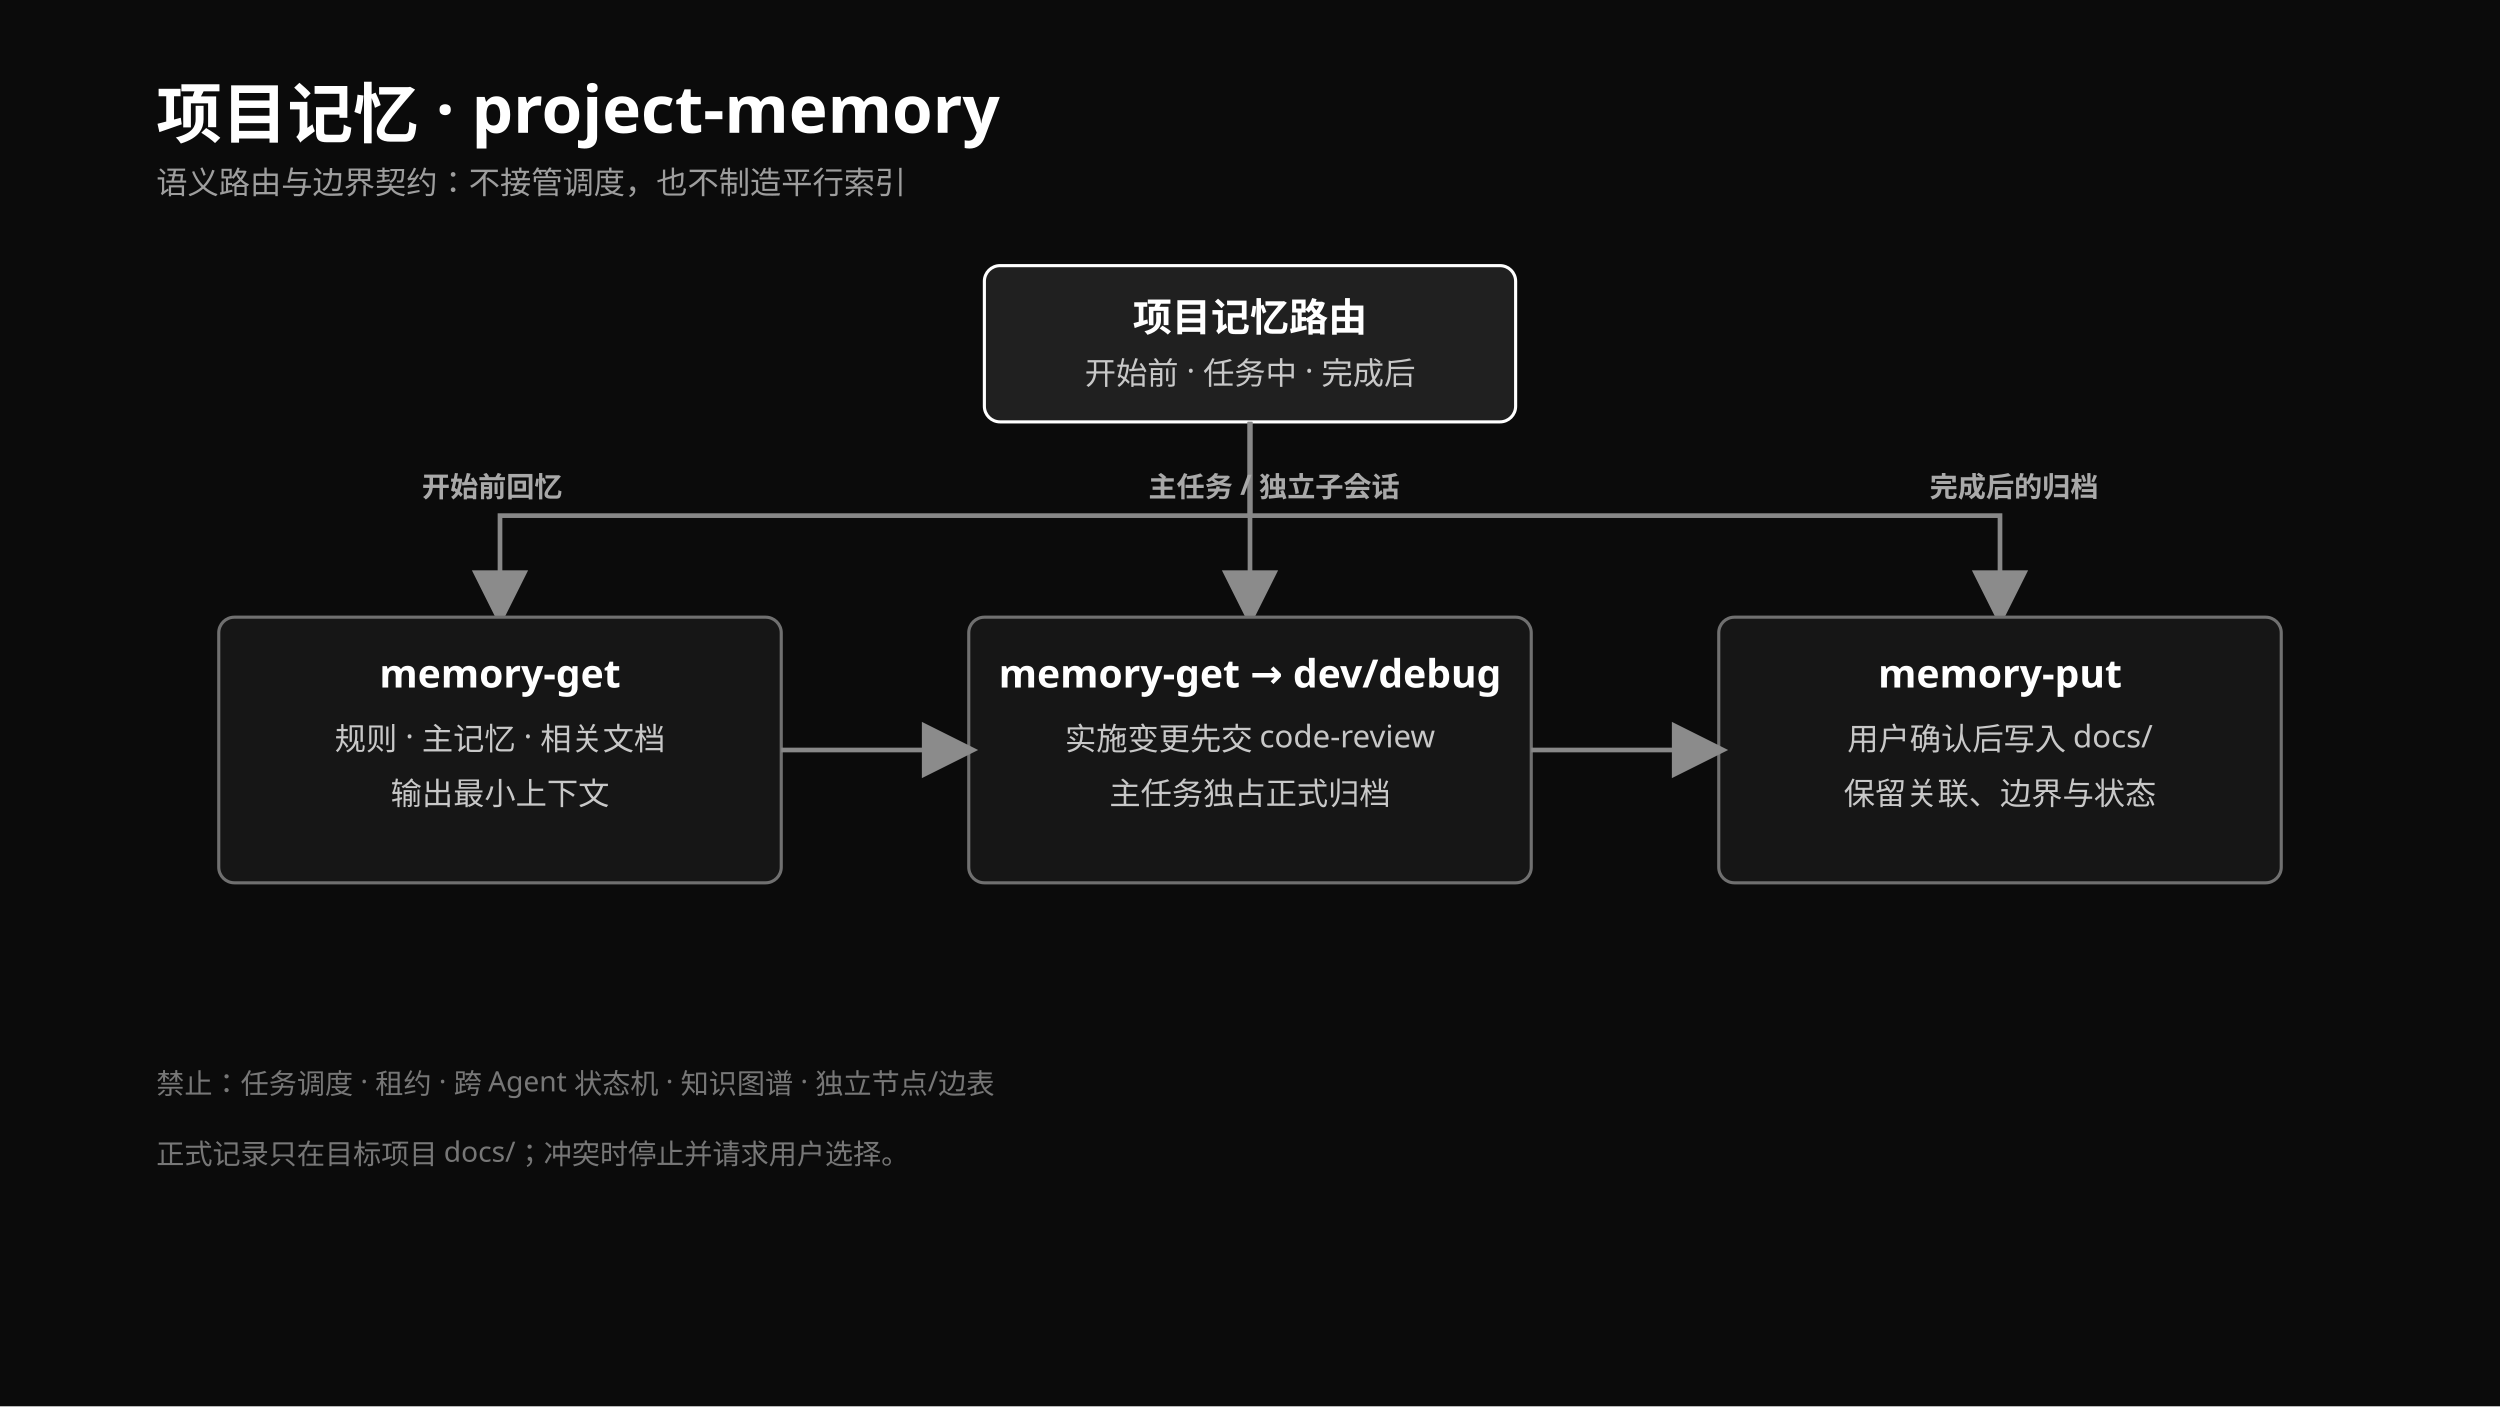
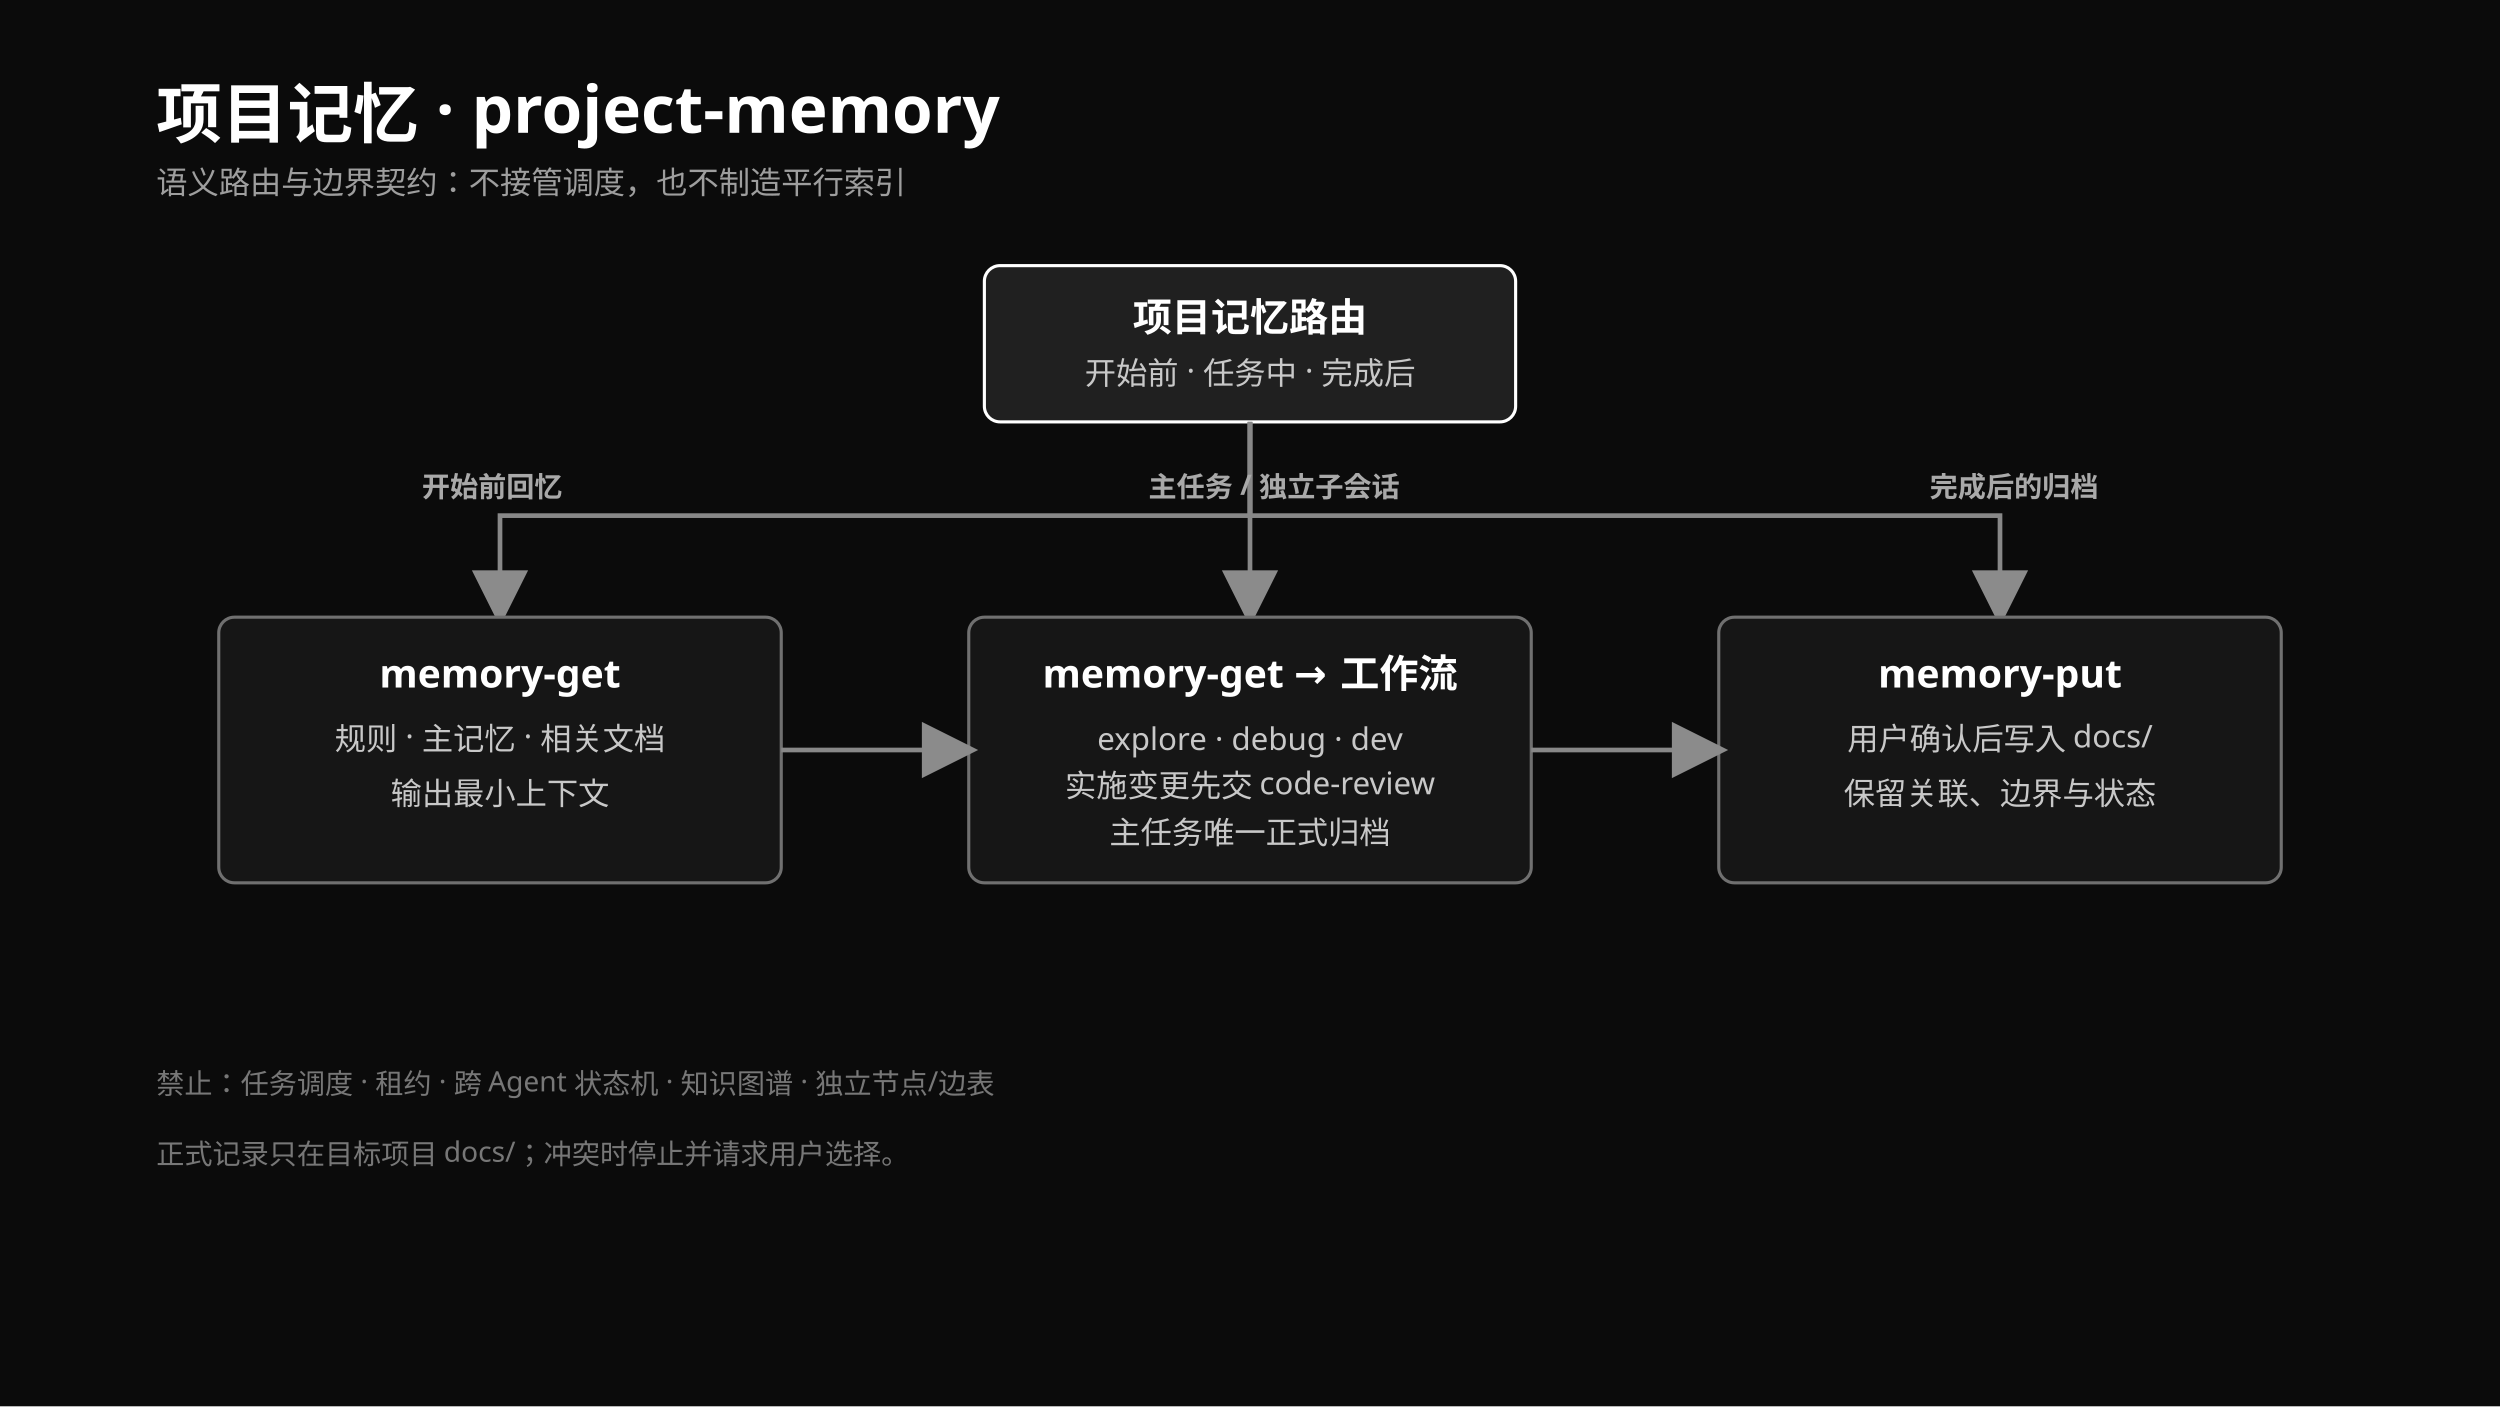
<svg xmlns="http://www.w3.org/2000/svg" width="1600" height="900" viewBox="0 0 1600 900" role="img" aria-labelledby="title desc">
  <defs>
    <marker id="arrow" markerWidth="12" markerHeight="12" refX="10" refY="6" orient="auto">
      <path d="M0,0 L12,6 L0,12 Z" fill="#8b8b8b" />
    </marker>
    <style>
      .bg{fill:#0b0b0b}.title{fill:#fff;font:700 42px "Segoe UI","Microsoft YaHei",sans-serif}.subtitle{fill:#9e9e9e;font:400 20px "Segoe UI","Microsoft YaHei",sans-serif}.node{fill:#161616;stroke:#707070;stroke-width:2}.node-strong{fill:#202020;stroke:#fff;stroke-width:2}.node-title{fill:#fff;font:700 25px "Segoe UI","Microsoft YaHei",sans-serif}.node-body{fill:#c8c8c8;font:400 20px "Segoe UI","Microsoft YaHei",sans-serif}.line{fill:none;stroke:#888;stroke-width:3;marker-end:url(#arrow)}.label{fill:#a9a9a9;font:600 18px "Segoe UI","Microsoft YaHei",sans-serif}.note{fill:#777;font:400 18px "Segoe UI","Microsoft YaHei",sans-serif}
    </style>
  </defs>
  <rect class="bg" width="1600" height="900" />
  <text class="title" x="100" y="88">项目记忆 · project-memory</text>
  <text class="subtitle" x="100" y="124">语义路由与边界契约：不接管调度，也不制造平行索引</text>
  <rect class="node-strong" x="630" y="170" width="340" height="100" rx="10" />
  <text class="node-title" x="800" y="212" text-anchor="middle">项目记忆路由</text>
  <text class="node-body" x="800" y="246" text-anchor="middle">开始前 · 任务中 · 完成后</text>
  <path class="line" d="M800 270 V330 H320 V395" />
  <path class="line" d="M800 270 V330 H800 V395" />
  <path class="line" d="M800 270 V330 H1280 V395" />
  <text class="label" x="270" y="318">开始前回忆</text>
  <text class="label" x="735" y="318">主任务 / 独立子会话</text>
  <text class="label" x="1235" y="318">完成后的归档</text>
  <rect class="node" x="140" y="395" width="360" height="170" rx="10" />
  <text class="node-title" x="320" y="440" text-anchor="middle">memory-get</text>
  <text class="node-body" x="320" y="480" text-anchor="middle">规则 · 主记忆 · 相关文档</text>
  <text class="node-body" x="320" y="515" text-anchor="middle">输出最小上下文</text>
  <rect class="node" x="620" y="395" width="360" height="170" rx="10" />
-   <text class="node-title" x="800" y="440" text-anchor="middle">memory-get → dev/debug</text>
-   <text class="node-body" x="800" y="480" text-anchor="middle">实施变更先交 code-review</text>
-   <text class="node-body" x="800" y="515" text-anchor="middle">主任务独占正式归档</text>
+   <text class="node-title" x="800" y="440" text-anchor="middle">memory-get → 工作流</text>
+   <text class="node-body" x="800" y="480" text-anchor="middle">explore · debug · dev</text>
+   <text class="node-body" x="800" y="510" text-anchor="middle">实施变更先交 code-review</text>
+   <text class="node-body" x="800" y="540" text-anchor="middle">主任务唯一正式归档</text>
  <rect class="node" x="1100" y="395" width="360" height="170" rx="10" />
  <text class="node-title" x="1280" y="440" text-anchor="middle">memory-put</text>
  <text class="node-body" x="1280" y="480" text-anchor="middle">用户确认后写入 docs/</text>
  <text class="node-body" x="1280" y="515" text-anchor="middle">保留关联、边界与状态</text>
  <path class="line" d="M500 480 H620" />
  <path class="line" d="M980 480 H1100" />
  <text class="note" x="100" y="700">禁止：任务调度 · 租约 · 跨 Agent 状态机 · 知识图谱 · 独立节点/边表</text>
  <text class="note" x="100" y="745">正式记录只在目标项目 docs/；冲突时停止并请求用户选择。</text>
</svg>
